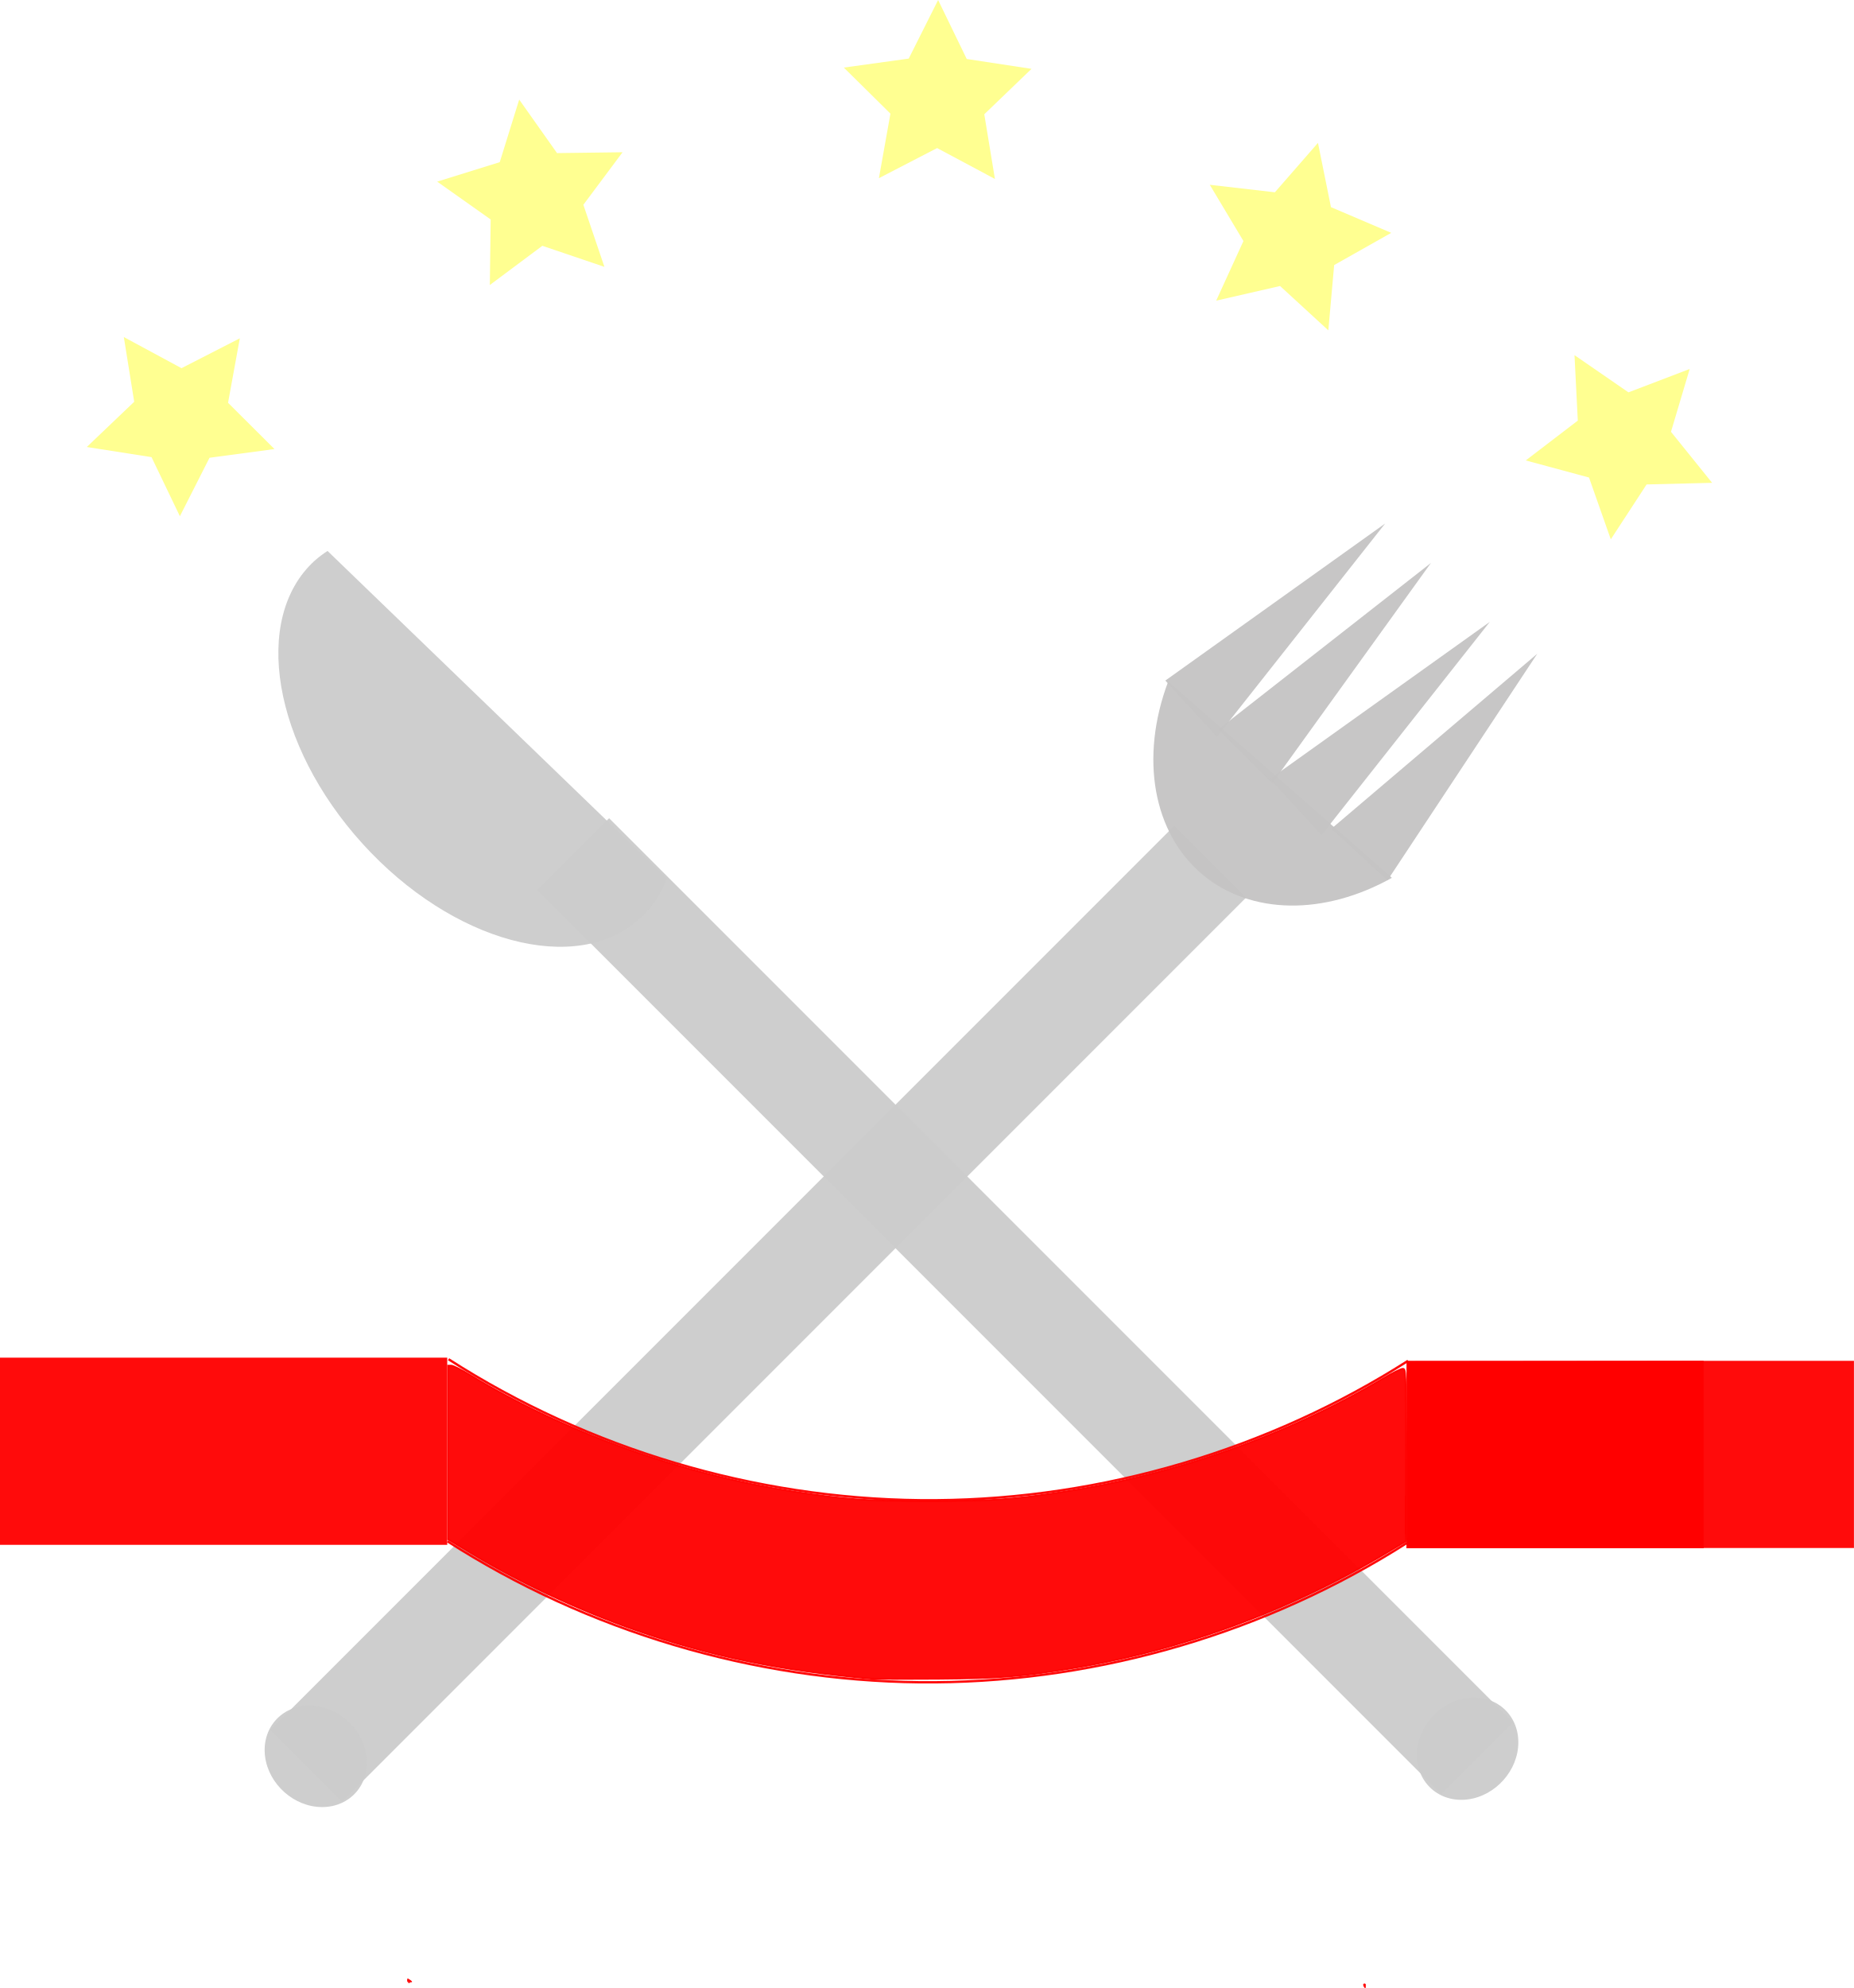
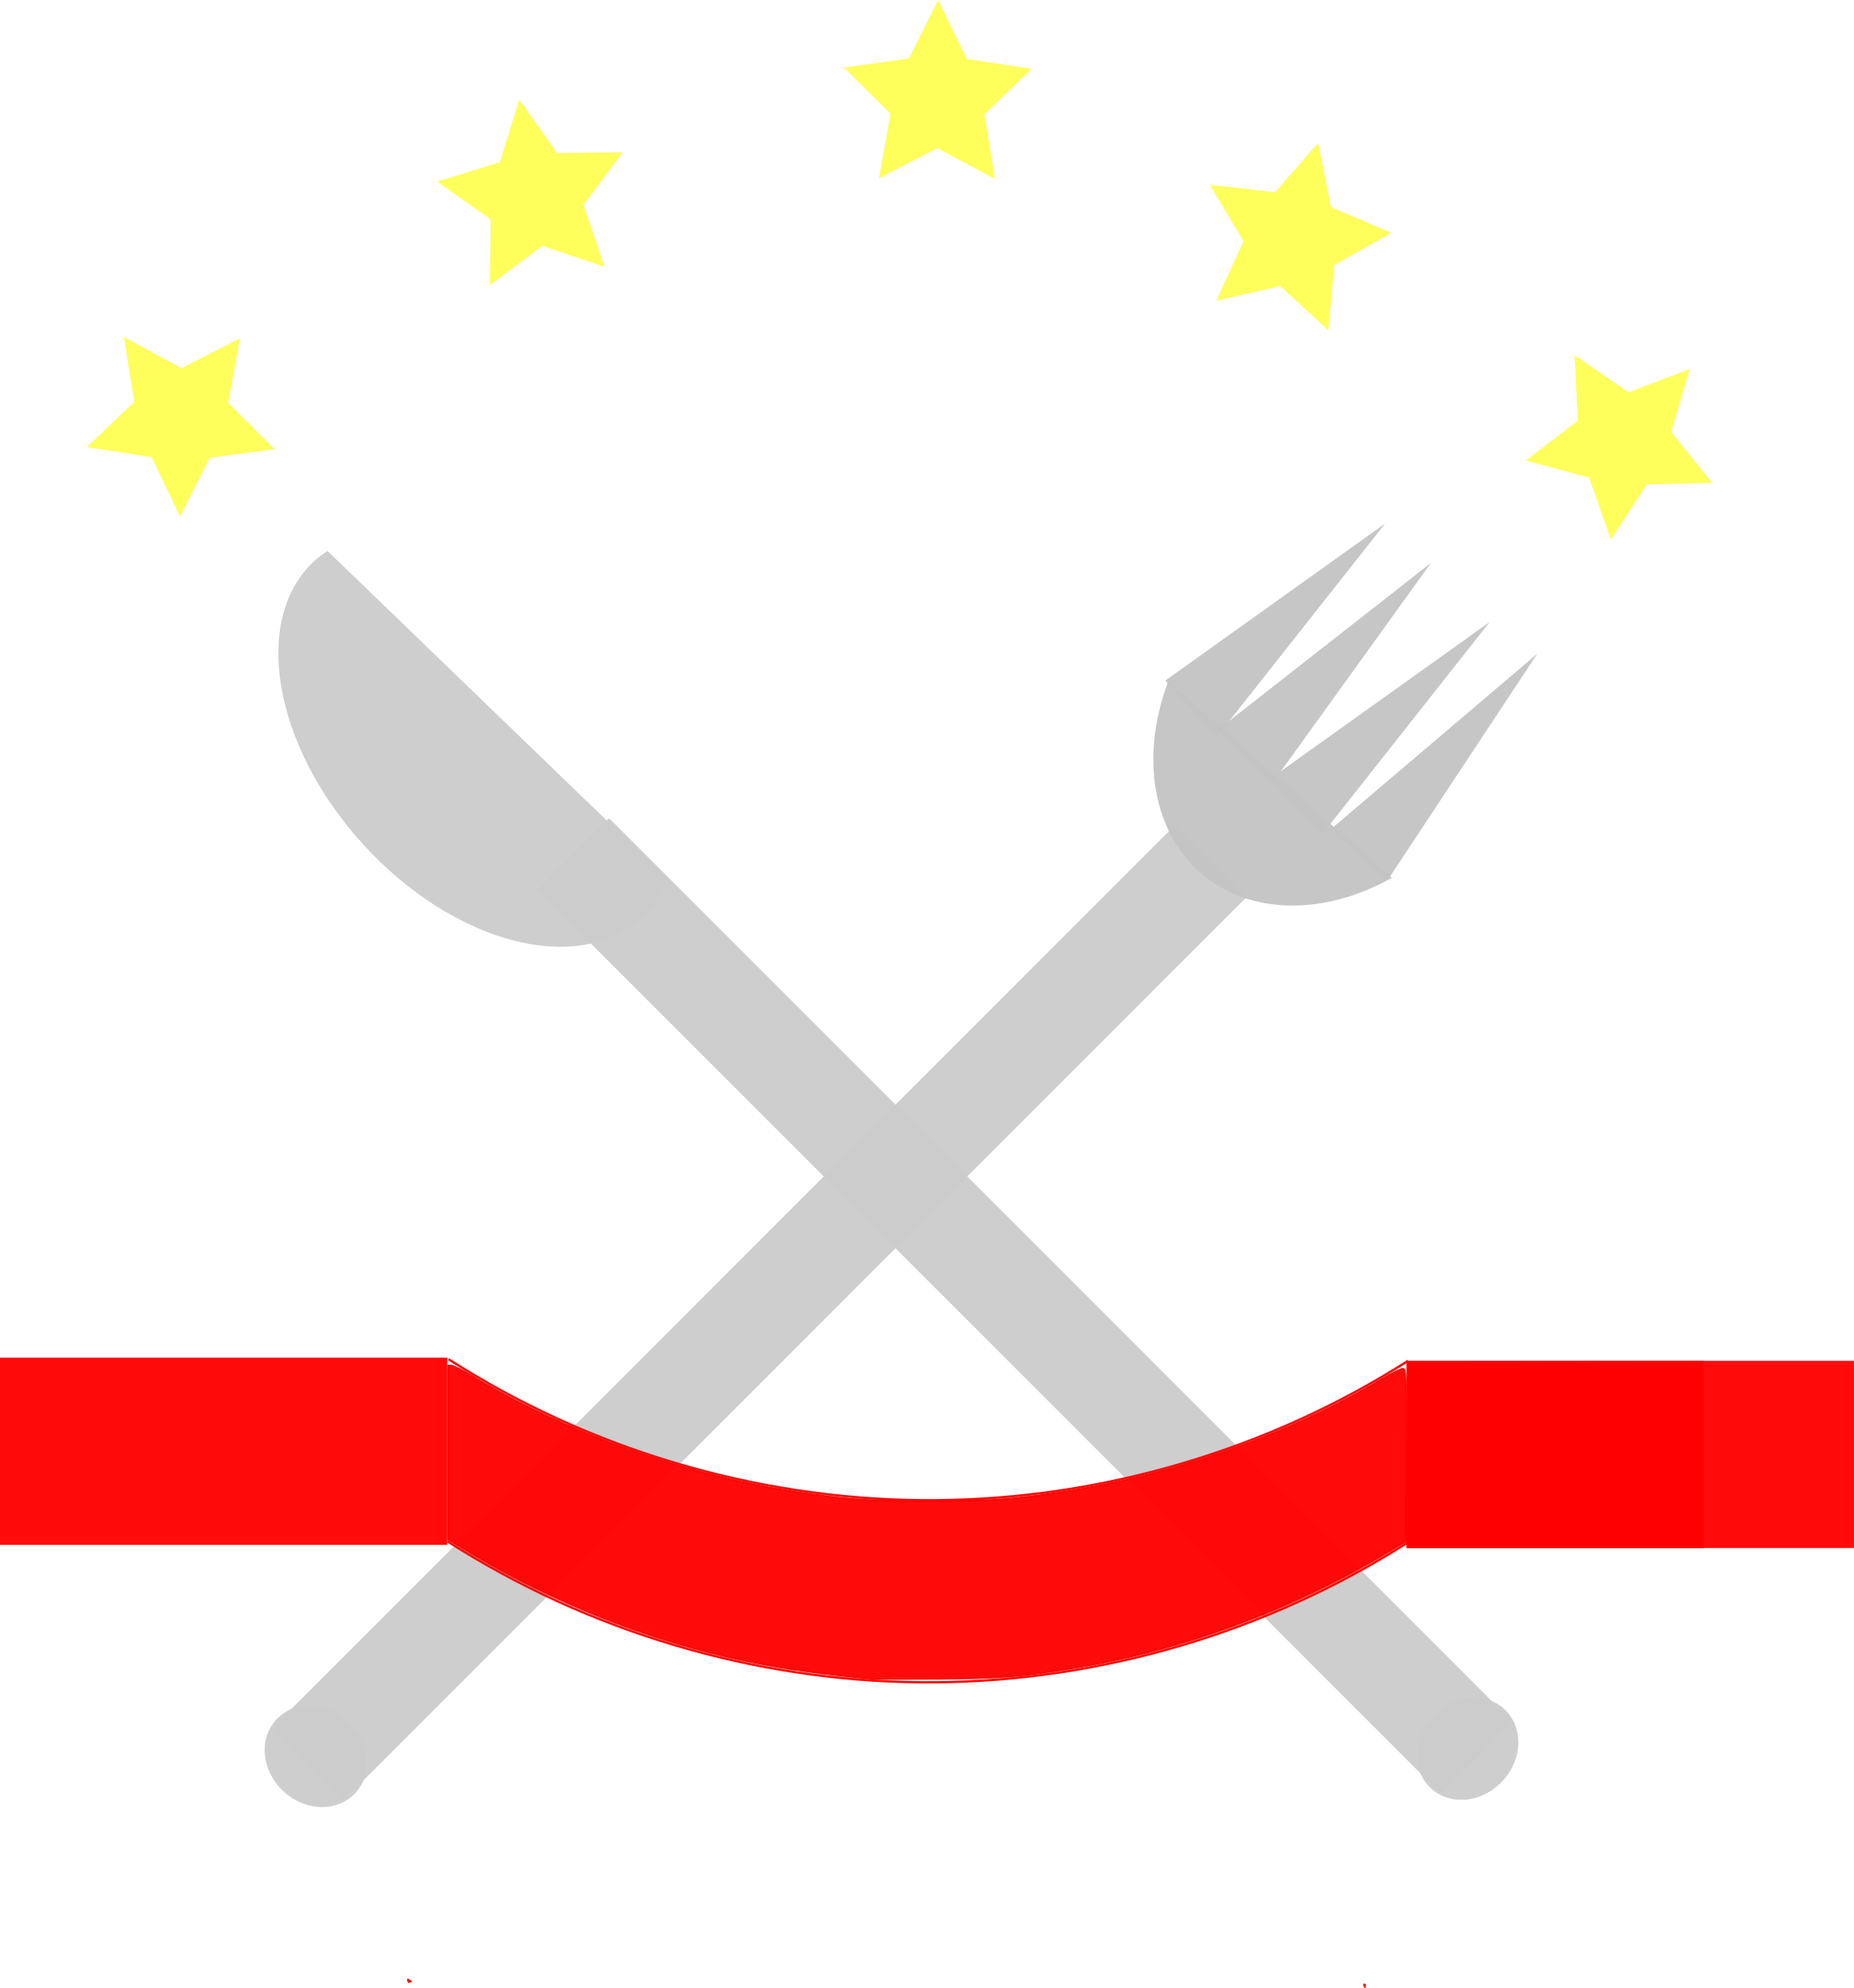
<svg xmlns="http://www.w3.org/2000/svg" width="209.405mm" height="224.497mm" viewBox="0 0 209.405 224.497" version="1.1" id="svg5">
  <defs id="defs2">
    </defs>
  <g id="layer1" transform="translate(-3.922889,-20.56144)">
    <g id="g13053" transform="translate(11.46442,26.1532)">
      <g id="g13031" transform="translate(-29.73583,1.074789)">
        <g id="g4750" style="fill:#cccccc;stroke:none">
          <rect style="fill:#cccccc;fill-opacity:0.957;fill-rule:evenodd;stroke:none;stroke-width:0.265;paint-order:stroke fill markers" id="rect344" width="11.464" height="144.38" x="170.712" y="-48.25" transform="rotate(45)" />
          <ellipse style="fill:#cccccc;fill-opacity:0.957;fill-rule:evenodd;stroke:none;stroke-width:0.274;stroke-opacity:0;paint-order:stroke fill markers" id="path3240" cx="33.704" cy="193.187" rx="5.728" ry="5.773" transform="matrix(1,0,0.1250362,0.9921522,0,0)" />
        </g>
        <path id="path4917" style="fill:#c4c3c3;fill-opacity:0.957;fill-rule:evenodd;stroke:#502d16;stroke-width:0.399;stroke-opacity:0;paint-order:stroke fill markers" d="M 179.41,92.464 154.14,70.298 a 18.627,24.296 39.687 0 0 3.932,21.843 18.627,24.296 39.687 0 0 21.338,0.323 z m -24.998,-21.528 24.362,21.854 z" />
        <path style="fill:#c4c3c3;fill-opacity:0.957;fill-rule:nonzero;stroke:none;stroke-width:0.265;stroke-opacity:0;paint-order:stroke fill markers" d="m 122.884,219.615 8.598,0.358 -3.583,-30.452 z" id="path11988-1" class="UnoptimicedTransforms" transform="rotate(42.48016,326.4598,195.1513)" />
        <path style="fill:#c4c3c3;fill-opacity:0.957;fill-rule:nonzero;stroke:none;stroke-width:0.265;stroke-opacity:0;paint-order:stroke fill markers" d="m 122.884,219.615 8.598,0.358 -3.583,-30.452 z" id="path11988-10" class="UnoptimicedTransforms" transform="rotate(40.18067,329.1388,221.2038)" />
        <path style="fill:#c4c3c3;fill-opacity:0.957;fill-rule:nonzero;stroke:none;stroke-width:0.265;stroke-opacity:0;paint-order:stroke fill markers" d="m 122.884,219.615 8.598,0.358 -3.583,-30.452 z" id="path11988-9" class="UnoptimicedTransforms" transform="rotate(45,318.728,182.2451)" />
        <path style="fill:#c4c3c3;fill-opacity:0.957;fill-rule:nonzero;stroke:none;stroke-width:0.265;stroke-opacity:0;paint-order:stroke fill markers" d="m 122.884,219.615 8.598,0.358 -3.583,-30.452 z" id="path11988-92" class="UnoptimicedTransforms" transform="rotate(45,311.233,202.0694)" />
      </g>
      <g id="g13037">
        <g id="g4750-3" style="fill:#cccccc;stroke:none" transform="rotate(-90,108.1496,141.5921)">
          <rect style="fill:#cccccc;fill-opacity:0.957;fill-rule:evenodd;stroke:none;stroke-width:0.265;paint-order:stroke fill markers" id="rect344-7" width="11.464" height="144.38" x="170.712" y="-48.25" transform="rotate(45)" />
          <ellipse style="fill:#cccccc;fill-opacity:0.957;fill-rule:evenodd;stroke:none;stroke-width:0.274;stroke-opacity:0;paint-order:stroke fill markers" id="path3240-3" cx="33.704" cy="193.187" rx="5.728" ry="5.773" transform="matrix(1,0,0.1250362,0.9921522,0,0)" />
        </g>
        <path id="path12882" style="fill:#cccccc;fill-opacity:0.957;fill-rule:evenodd;stroke:none;stroke-width:0.316;stroke-opacity:0;paint-order:stroke fill markers" d="m 29.456,56.626 a 27.306,17.493 47.762 0 0 -1.447,1.092 27.306,17.493 47.762 0 0 5.405,31.975 27.306,17.493 47.762 0 0 31.307,8.458 27.306,17.493 47.762 0 0 3.065,-4.526 z" />
      </g>
    </g>
-     <path style="fill:#ffff8c;fill-opacity:0.957;fill-rule:evenodd;stroke:none;stroke-width:0.265;stroke-opacity:0;paint-order:stroke fill markers" id="path13107" d="m 32.244,75.593 -7.01,-2.377 -5.932,4.427 0.095,-7.401 -6.043,-4.274 7.068,-2.197 2.197,-7.068 4.274,6.043 7.401,-0.095 -4.427,5.932 z" transform="rotate(-26.37816,24.36188,67.7117)" />
-     <path style="fill:#ffff8c;fill-opacity:0.957;fill-rule:evenodd;stroke:none;stroke-width:0.265;stroke-opacity:0;paint-order:stroke fill markers" id="path13107-5" d="m 35.11,48.366 -7.01,-2.377 -5.932,4.427 0.095,-7.401 -6.043,-4.274 7.068,-2.197 2.197,-7.068 4.274,6.043 7.401,-0.095 -4.427,5.932 z" transform="translate(37.08166,2.330148)" />
-     <path style="fill:#ffff8c;fill-opacity:0.957;fill-rule:evenodd;stroke:none;stroke-width:0.265;stroke-opacity:0;paint-order:stroke fill markers" id="path13107-7" d="m 35.11,48.366 -7.01,-2.377 -5.932,4.427 0.095,-7.401 -6.043,-4.274 7.068,-2.197 2.197,-7.068 4.274,6.043 7.401,-0.095 -4.427,5.932 z" transform="rotate(9.386664,121.967,539.0389)" />
-     <path style="fill:#ffff8c;fill-opacity:0.957;fill-rule:evenodd;stroke:none;stroke-width:0.265;stroke-opacity:0;paint-order:stroke fill markers" id="path13107-6" d="m 35.11,48.366 -7.01,-2.377 -5.932,4.427 0.095,-7.401 -6.043,-4.274 7.068,-2.197 2.197,-7.068 4.274,6.043 7.401,-0.095 -4.427,5.932 z" transform="rotate(23.83369,72.02617,334.6959)" />
-     <path style="fill:#ffff8c;fill-opacity:0.957;fill-rule:evenodd;stroke:none;stroke-width:0.265;stroke-opacity:0;paint-order:stroke fill markers" id="path13107-0" d="m 35.11,48.366 -7.01,-2.377 -5.932,4.427 0.095,-7.401 -6.043,-4.274 7.068,-2.197 2.197,-7.068 4.274,6.043 7.401,-0.095 -4.427,5.932 z" transform="rotate(51.85161,76.44099,219.9716)" />
+     <path style="fill:#ffff5a;fill-opacity:0.991;fill-rule:evenodd;stroke:none;stroke-width:0.265;stroke-opacity:0;paint-order:stroke fill markers" id="path13107" d="m 32.244,75.593 -7.01,-2.377 -5.932,4.427 0.095,-7.401 -6.043,-4.274 7.068,-2.197 2.197,-7.068 4.274,6.043 7.401,-0.095 -4.427,5.932 z" transform="rotate(-26.37816,24.36188,67.7117)" />
+     <path style="fill:#ffff5a;fill-opacity:0.992;fill-rule:evenodd;stroke:none;stroke-width:0.265;stroke-opacity:0;paint-order:stroke fill markers" id="path13107-5" d="m 35.11,48.366 -7.01,-2.377 -5.932,4.427 0.095,-7.401 -6.043,-4.274 7.068,-2.197 2.197,-7.068 4.274,6.043 7.401,-0.095 -4.427,5.932 z" transform="translate(37.08166,2.330148)" />
+     <path style="fill:#ffff5a;fill-opacity:0.992;fill-rule:evenodd;stroke:none;stroke-width:0.265;stroke-opacity:0;paint-order:stroke fill markers" id="path13107-7" d="m 35.11,48.366 -7.01,-2.377 -5.932,4.427 0.095,-7.401 -6.043,-4.274 7.068,-2.197 2.197,-7.068 4.274,6.043 7.401,-0.095 -4.427,5.932 z" transform="rotate(9.386664,121.967,539.0389)" />
+     <path style="fill:#ffff5a;fill-opacity:0.992;fill-rule:evenodd;stroke:none;stroke-width:0.265;stroke-opacity:0;paint-order:stroke fill markers" id="path13107-6" d="m 35.11,48.366 -7.01,-2.377 -5.932,4.427 0.095,-7.401 -6.043,-4.274 7.068,-2.197 2.197,-7.068 4.274,6.043 7.401,-0.095 -4.427,5.932 z" transform="rotate(23.83369,72.02617,334.6959)" />
+     <path style="fill:#ffff5a;fill-opacity:0.992;fill-rule:evenodd;stroke:none;stroke-width:0.265;stroke-opacity:0;paint-order:stroke fill markers" id="path13107-0" d="m 35.11,48.366 -7.01,-2.377 -5.932,4.427 0.095,-7.401 -6.043,-4.274 7.068,-2.197 2.197,-7.068 4.274,6.043 7.401,-0.095 -4.427,5.932 z" transform="rotate(51.85161,76.44099,219.9716)" />
    <path style="fill:#ff0000;fill-opacity:0.957;fill-rule:evenodd;stroke:none;stroke-width:0.265;stroke-opacity:0.957;paint-order:stroke fill markers" d="m 49.44,243.619 50.694,0.537" id="path14788" />
    <path style="fill:#ff0000;fill-opacity:0.957;fill-rule:evenodd;stroke:#ff0000;stroke-width:0.24;stroke-opacity:0.957;paint-order:stroke fill markers" d="m 597.159,925.636 c -0.439,-0.702 -0.363,-1.2 0.182,-1.2 0.388,0 0.479,0.16 0.479,0.838 0,0.943 -0.222,1.065 -0.661,0.362 z" id="path15625" transform="scale(0.2645833)" />
    <g id="g15642" transform="translate(4.639415,-69.74271)">
      <g id="g15503">
        <rect style="fill:#ff0000;fill-opacity:0.957;fill-rule:evenodd;stroke:none;stroke-width:0.265;stroke-opacity:0;paint-order:stroke fill markers" id="rect14350" width="50.515" height="21.138" x="-0.717" y="243.619" />
        <rect style="fill:#ff0000;fill-opacity:0.957;fill-rule:evenodd;stroke:none;stroke-width:0.265;stroke-opacity:0;paint-order:stroke fill markers" id="rect14350-7" width="50.515" height="21.138" x="158.173" y="243.977" />
        <path style="fill:none;fill-opacity:0.957;fill-rule:evenodd;stroke:#ff0000;stroke-width:0.265;stroke-opacity:0.957;paint-order:stroke fill markers" d="m 49.947,243.798 c 15.818,10.146 34.525,15.731 53.316,15.92 18.791,0.189 37.606,-5.02 53.625,-14.845 0.48,-0.295 0.958,-0.593 1.433,-0.896" id="path15467" />
        <path style="fill:none;fill-opacity:0.957;fill-rule:evenodd;stroke:#ff0000;stroke-width:0.265;stroke-opacity:0.957;paint-order:stroke fill markers" d="m 49.827,264.357 c 15.818,10.146 34.525,15.731 53.316,15.92 18.791,0.189 37.606,-5.02 53.625,-14.845 0.48,-0.295 0.958,-0.593 1.433,-0.896" id="path15467-9" />
      </g>
      <path style="fill:#ff0000;fill-opacity:0.957;fill-rule:evenodd;stroke:#ff0000;stroke-width:0.678;stroke-opacity:0.957;paint-order:stroke fill markers" d="m 369.321,1057.782 c -38.799,-3.353 -68.71,-9.507 -100.878,-20.757 -23.405,-8.185 -49.128,-20.175 -69.248,-32.279 l -10.642,-6.402 V 961.247 924.149 h 1.423 c 0.783,0 4.402,1.81 8.044,4.022 40.19,24.417 89.973,42.345 138.126,49.743 22.548,3.464 31.084,4.062 57.886,4.052 26.788,-0.009 35.557,-0.623 57.886,-4.051 47.507,-7.295 95.38,-24.282 135.437,-48.059 4.033,-2.394 7.961,-4.353 8.729,-4.353 1.393,0 1.396,0.082 1.396,36.833 v 36.833 l -7.278,4.366 c -41.92,25.149 -88.313,42.217 -135.671,49.914 -21.51,3.496 -30.297,4.176 -56.776,4.39 -13.964,0.113 -26.76,0.087 -28.435,-0.057 z" id="path15621" transform="scale(0.2645833)" />
      <path style="fill:#ff0000;fill-opacity:0.957;fill-rule:evenodd;stroke:#ff0000;stroke-width:0.24;stroke-opacity:0.957;paint-order:stroke fill markers" d="m 597.811,1001.093 c 0.024,-1.874 -0.3,-5.073 -0.501,-4.948 -0.118,0.073 -0.21,-3.53 -0.21,-8.277 0,-4.645 0.092,-8.349 0.206,-8.279 0.115,0.071 0.285,-11.858 0.385,-26.844 0.098,-14.834 0.209,-27.73 0.246,-28.658 l 0.068,-1.687 63.219,-0.063 63.219,-0.063 v 39.858 39.858 h -63.322 -63.322 z" id="path15627" transform="scale(0.2645833)" />
    </g>
    <path style="fill:#ff0000;fill-opacity:0.957;fill-rule:evenodd;stroke:#ff0000;stroke-width:0.24;stroke-opacity:0.957;paint-order:stroke fill markers" d="" id="path15629" transform="scale(0.2645833)" />
    <path style="fill:#ff0000;fill-opacity:0.957;fill-rule:evenodd;stroke:#ff0000;stroke-width:0.24;stroke-opacity:0.957;paint-order:stroke fill markers" d="m 189.16,923.798 c 0.165,-0.066 0.434,-0.066 0.598,0 0.165,0.066 0.03,0.121 -0.299,0.121 -0.329,0 -0.464,-0.054 -0.299,-0.121 z" id="path15631" transform="scale(0.2645833)" />
    <path style="fill:#ff0000;fill-opacity:0.957;fill-rule:evenodd;stroke:#ff0000;stroke-width:0.24;stroke-opacity:0.957;paint-order:stroke fill markers" d="m 188.742,922.94 c -7.5e-4,-0.362 0.054,-0.658 0.122,-0.658 0.226,0 1.786,1.075 1.789,1.233 0.002,0.086 -0.427,0.139 -0.953,0.12 -0.874,-0.033 -0.956,-0.092 -0.957,-0.694 z" id="path15633" transform="scale(0.2645833)" />
  </g>
</svg>
